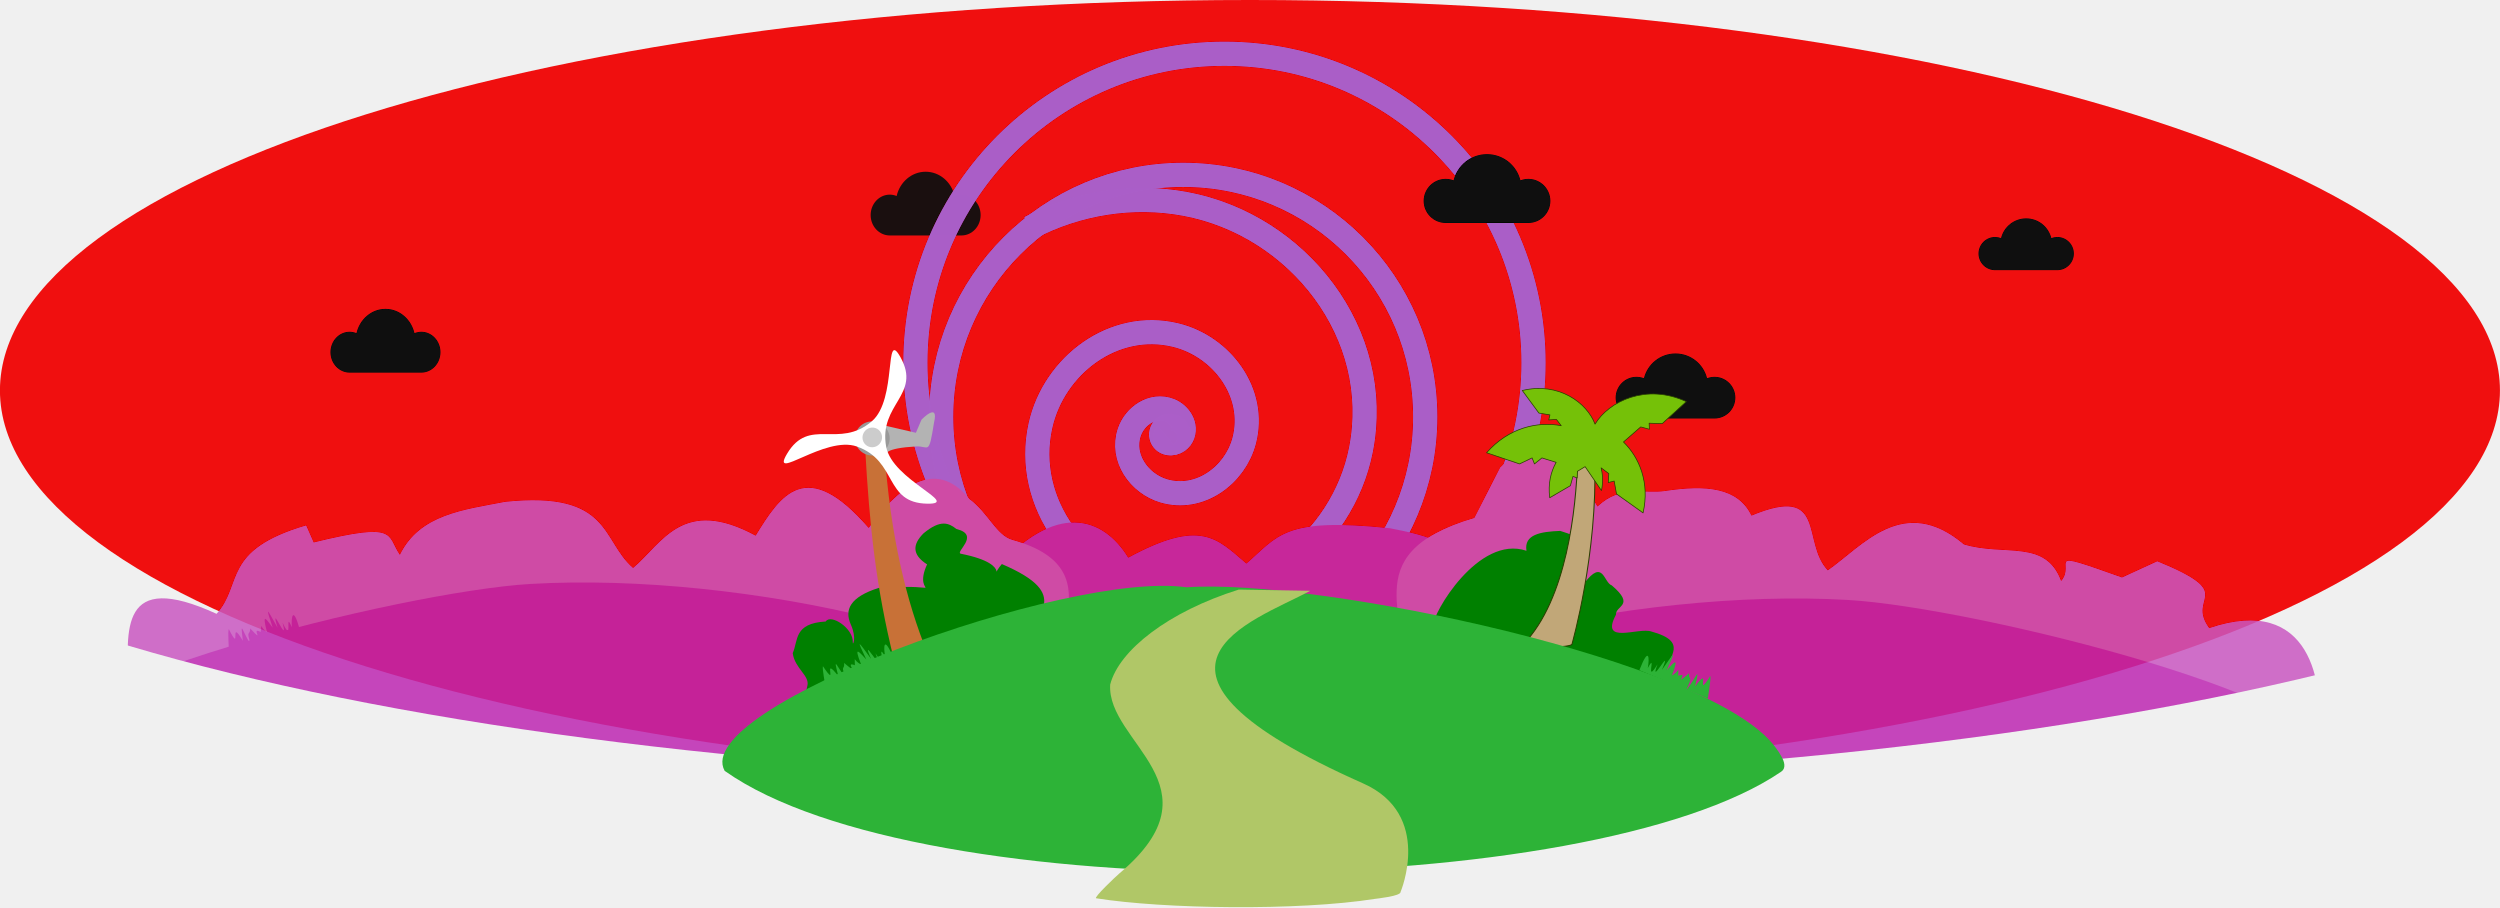
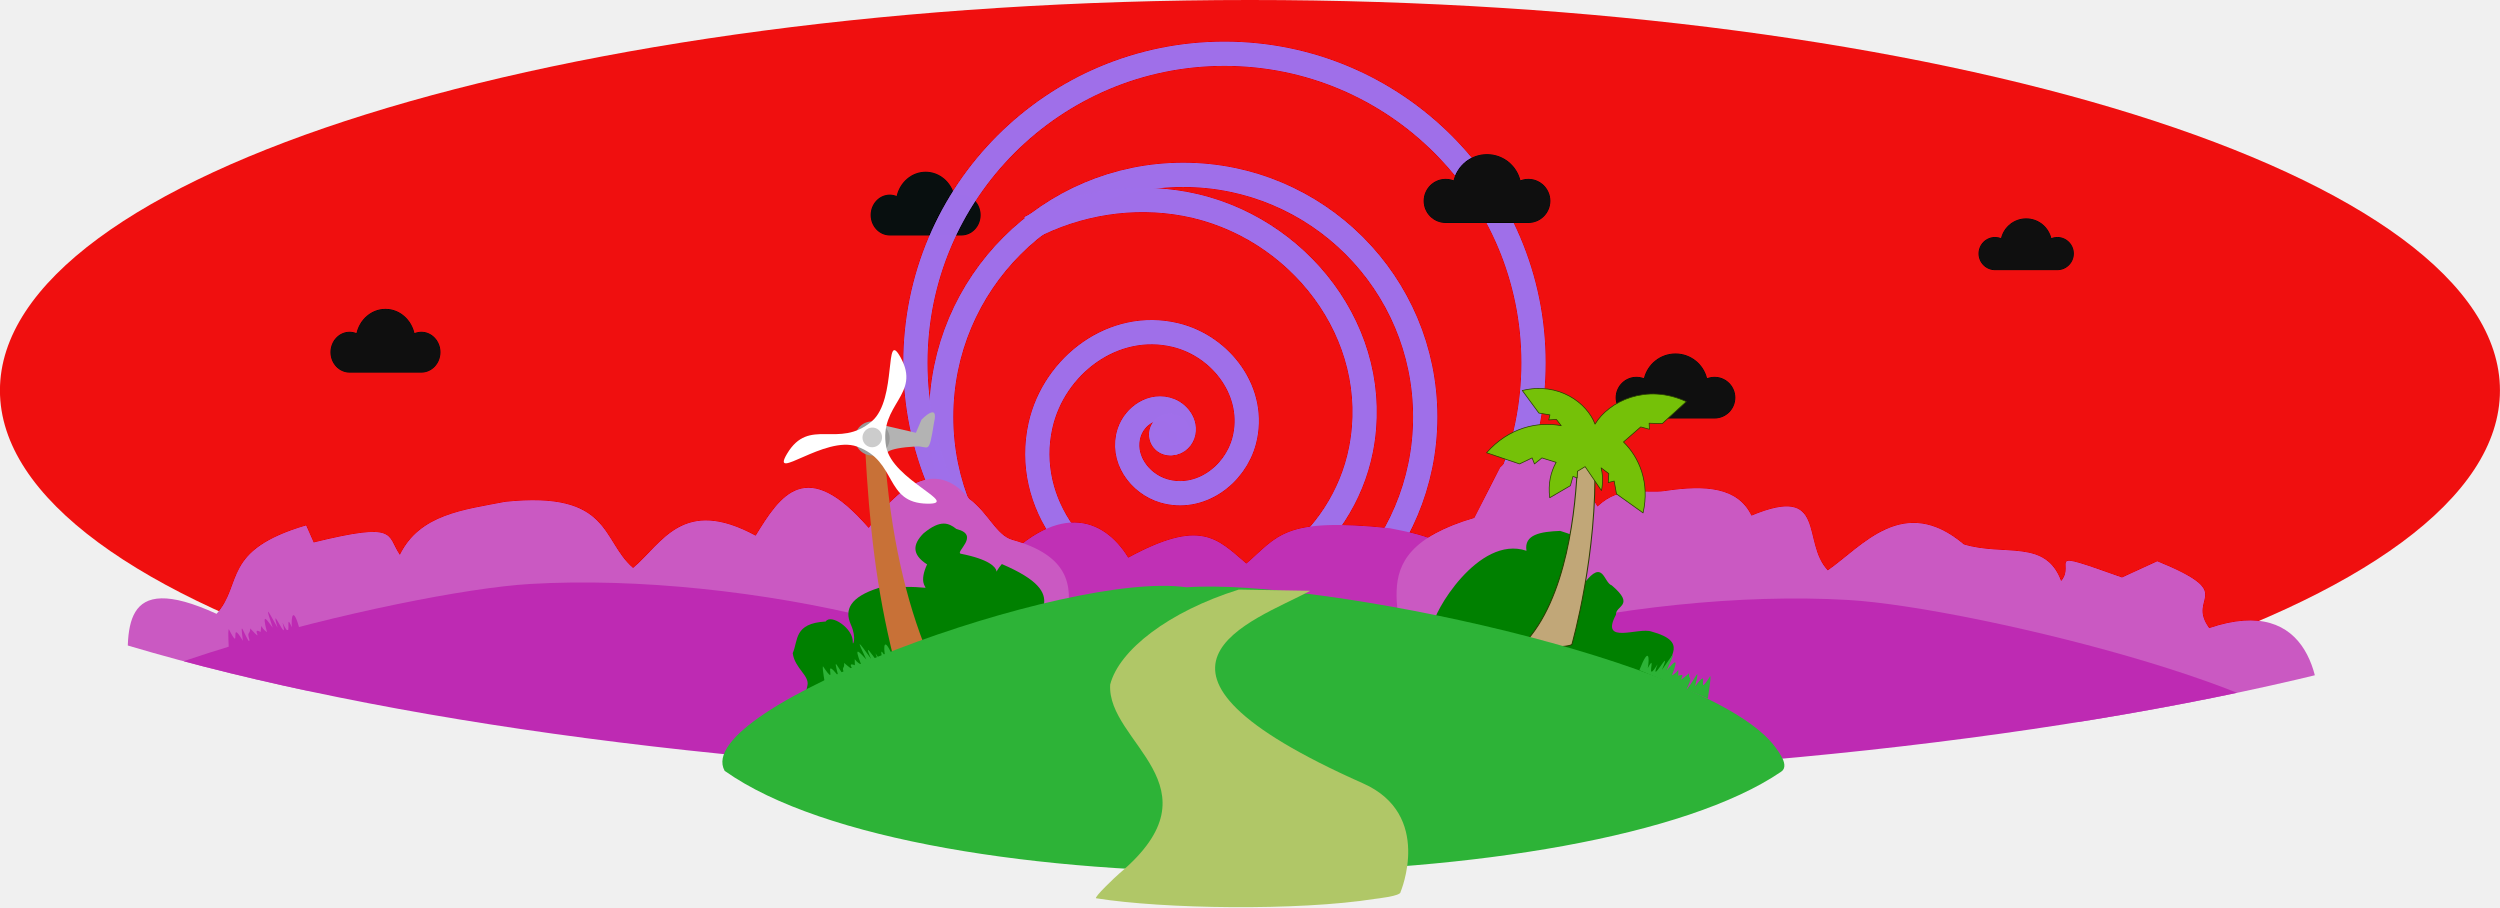
<svg xmlns="http://www.w3.org/2000/svg" width="180.33mm" height="65.437mm" version="1.1" viewBox="0 0 180.33 65.437" id="svg131">
  <defs id="defs8">
    <linearGradient id="linearGradient50606" x1="421.46" x2="458.99" y1="81.216" y2="80.958" gradientTransform="matrix(.36219 -.0075634 .0085593 .45242 -122.38 55.957)" gradientUnits="userSpaceOnUse">
      <stop stop-color="#d1a448" offset="0" id="stop1" />
      <stop stop-color="#9b7527" stop-opacity=".992" offset="1" id="stop2" />
    </linearGradient>
    <linearGradient id="linearGradient33560" x1="439.64" x2="412.56" y1="53.484" y2="53.871" gradientTransform="matrix(.36219 -.0075634 .0085593 .45242 -123.44 56.069)" gradientUnits="userSpaceOnUse">
      <stop stop-color="#96312a" offset="0" id="stop3" />
      <stop stop-color="#65211c" stop-opacity=".996" offset="1" id="stop4" />
    </linearGradient>
    <linearGradient id="linearGradient33562" x1="419.65" x2="452.28" y1="64.964" y2="65.351" gradientTransform="matrix(.36219 -.0071478 .0085593 .42756 -122.85 57.356)" gradientUnits="userSpaceOnUse">
      <stop stop-color="#c33f37" offset="0" id="stop5" />
      <stop stop-color="#b33a33" stop-opacity=".98" offset="1" id="stop6" />
    </linearGradient>
    <linearGradient id="linearGradient15121" x1="367.11" x2="367.22" y1="87.487" y2="90.811" gradientUnits="userSpaceOnUse">
      <stop stop-color="#916f6f" offset="0" id="stop7" />
      <stop stop-color="#685050" stop-opacity=".992" offset="1" id="stop8" />
    </linearGradient>
    <clipPath id="clipPath14">
      <ellipse transform="matrix(.9996 .028384 -.013912 .9999 0 0)" cx="106.13" cy="91.443" rx="117.86" ry="38.66" fill="#0ff" stroke-width=".322" id="ellipse8" />
    </clipPath>
  </defs>
  <g transform="translate(-13.279 -42.159)" style="mix-blend-mode:difference" id="g19">
    <ellipse cx="103.44" cy="70.321" rx="90.165" ry="28.162" fill="#0ff" stroke-width=".24" id="ellipse9" style="fill:#00ffff;fill-opacity:1" />
-     <g transform="matrix(.92895 -.020679 .012925 .72824 6.7956 3.7091)" clip-path="url(#clipPath14)" fill="#32c63d" opacity=".861" id="g14">
+     <g transform="matrix(.92895 -.020679 .012925 .72824 6.7956 3.7091)" clip-path="url(#clipPath14)" fill="#32c63d" opacity=".861" id="g14" style="opacity:1">
      <path d="m80.205 119.5c0.783-2.441 0.814-1.175 0.656-0.19 0.78-1.756-0.323 1.803 0.762-0.354-0.751 2.427 1.272-2.153 0.332 0.564 1.046-1.826 1.165-2.081 0.377 0.052 0.445-0.571 1.068-1.639 0.396 0.517 0.642-0.431 0.478-0.979 0.494 0.055 0.883-0.466-0.516 1.208 0.834-0.225-0.08 0.76 0.385 0.107-0.258 1.684 0.82-1.218 1.152-2.635 0.71-0.383 1.361-2.249-0.091 1.458 1.195-0.986 0.055 0.325-0.147 1.538-0.222 2.224" fill="#32c63d" stroke-opacity="0" id="path9" />
      <path d="m 80.605,74.366 c -0.188,-0.005 -0.368,0.039 -0.534,0.121 -0.228,-1.386 -1.128,-2.437 -2.218,-2.468 -1.09,-0.031 -2.018,0.967 -2.285,2.34 -0.164,-0.091 -0.343,-0.146 -0.531,-0.151 -0.82,-0.023 -1.497,0.863 -1.513,1.979 -0.016,1.116 0.636,2.04 1.456,2.063 0.257,0.007 1.543,0.044 2.784,0.079 1.24,0.035 2.526,0.072 2.783,0.079 0.82,0.023 1.497,-0.862 1.513,-1.979 0.016,-1.116 -0.637,-2.04 -1.456,-2.063 z" stroke-width="0.029" id="path2" style="opacity:0.97;mix-blend-mode:normal;fill:#ffffff" />
      <g id="g1" style="display:inline;stroke:#528106;stroke-width:1.899;stroke-miterlimit:4;stroke-dasharray:none;stroke-opacity:0.996" transform="matrix(-0.9955293,-0.02826892,-0.01766893,1.269907,243.717,7.37765)">
        <g id="g2255" transform="matrix(0.98139,0,0,0.98139,2.741246,1.280983)" style="display:inline;stroke:#528106;stroke-width:1.935;stroke-miterlimit:4;stroke-dasharray:none;stroke-opacity:0.996">
          <circle style="fill:none;stroke:#528106;stroke-width:1.935;stroke-miterlimit:4;stroke-dasharray:none;stroke-opacity:0.996" id="circle2249" cx="145.526" cy="73.795" r="19.228" />
          <path style="fill:none;fill-rule:evenodd;stroke:#528106;stroke-width:7.313;stroke-miterlimit:4;stroke-dasharray:none;stroke-opacity:0.996" id="path2251" transform="matrix(-0.249086,0.0892217,-0.0892217,-0.249086,227.107,125.9393)" d="m 220.763,282.644 c -0.448,-0.782 0.435,-1.59 1.124,-1.77 1.883,-0.493 3.392,1.38 3.591,3.067 0.407,3.454 -2.94,5.961 -6.105,6.071 -5.521,0.192 -9.332,-5.15 -9.232,-10.291 0.157,-8.1 8.035,-13.531 15.667,-13.093 11.207,0.643 18.579,11.615 17.668,22.265 -1.271,14.853 -15.906,24.496 -30.115,22.971 -19.05,-2.044 -31.297,-20.925 -29.016,-39.242 2.965,-23.806 26.684,-38.998 49.669,-35.813 29.129,4.036 47.612,33.196 43.373,61.415 -5.262,35.028 -40.472,57.151 -74.499,51.705 -15.924,-2.548 -30.663,-10.677 -41.58,-22.508" />
        </g>
        <circle style="fill:none;stroke:#528106;stroke-width:1.899;stroke-miterlimit:4;stroke-dasharray:none;stroke-opacity:0.996" id="circle4495" cx="142.342" cy="69.487" r="24.096" />
        <circle style="opacity:1;fill:#518106;fill-opacity:0.996;stroke:none;stroke-width:0.824" id="path1-7" cx="-146.596" cy="75.079" r="1.635" transform="scale(-1,1)" />
      </g>
      <path d="m 139.777,128.955 c 0.205,-5.414 0.903,-11.433 -6.735,-7.22 -2.044,-3.004 -0.253,-6.289 -6.836,-8.959 l -0.608,1.674 c -6.556,-2.246 -4.401,-2.392 -5.486,-0.456 -1.484,-4.057 -3.521,-4.765 -6.729,-5.658 -8.246,-1.332 -8.65,0.527 -11.175,3.185 -2.263,-2.555 -3.463,-4.589 -9.163,-0.844 -1.881,-4.082 -5.54,-5.891 -10.502,1.115 -2.995,-5.515 -5.575,-6.375 -7.785,-3.083 l -6.874,21.373 z" fill="#26972e" stroke-width="0.322" id="path1" style="fill:#30c03b;fill-opacity:1" />
      <path d="m 15.274,121.06 c -0.055,-5.422 -0.584,-11.475 6.931,-6.832 2.126,-2.885 0.428,-6.27 7.079,-8.564 l 0.561,1.707 c 6.613,-1.872 5.638,-0.581 6.669,1.415 1.596,-3.97 5.014,-4.304 8.244,-5.015 8.277,-0.863 7.39,4.034 9.84,6.833 2.333,-2.424 3.966,-6.993 9.558,-2.928 1.993,-3.972 4.021,-7.799 8.785,-0.517 3.146,-5.34 5.748,-6.053 7.865,-2.639 1.442,1.418 2.025,3.655 3.279,4.141 8.657,3.354 1.279,11.659 2.995,17.605 z" fill="#26972e" stroke-width="0.322" id="path10" />
      <path d="m9.068 127.45c-2.636-6.32 27.569-15.03 37.542-15.489 16.721-0.762 39.3 6.662 44.083 15.534 0.3 0.556 0.169 0.313 0.385 0.783 0.286 0.622 0.38 1.277-0.005 1.581-14.96 12.445-66.933 11.824-82.006-2.41z" fill="#32c63d" id="path11" />
      <path d="m28.658 116.04c-0.509-2.559-0.678-1.312-0.629-0.308-0.581-1.88 0.124 1.843-0.716-0.49 0.48 2.539-1.025-2.363-0.391 0.497-0.838-1.998-0.927-2.273-0.379-0.017-0.379-0.646-0.879-1.817-0.448 0.439-0.589-0.543-0.367-1.056-0.495-0.036-0.824-0.622 0.38 1.29-0.802-0.375-0.004 0.767-0.393 0.035 0.073 1.714-0.679-1.355-0.854-2.819-0.661-0.508-1.103-2.475-0.069 1.46-1.076-1.194-0.09 0.312-0.022 1.549-0.022 2.242" fill="#32c63d" stroke-opacity="0" id="path12" />
      <path d="m 185.13,131.15 c 0.637,-5.357 -0.34,-14.314 -8.278,-11.119 -1.794,-3.252 2.402,-3.222 -3.936,-6.733 l -2.763,1.528 c -6.345,-3.085 -3.494,-1.569 -4.729,0.215 -1.153,-4.227 -4.376,-2.532 -7.497,-3.837 -4.628,-5.196 -7.874,-0.048 -10.6,2.267 -2.049,-2.835 0.123,-8.568 -5.849,-5.585 -1.02,-2.839 -3.526,-3.15 -6.672,-2.63 -1.623,0.268 -3.396,-0.764 -5.267,1.387 -2.54,-5.873 -5.039,-7.063 -7.502,-4.078 l -2.072,4.935 c -9.88,3.418 -4.318,10.282 -6.477,15.423 z" fill="#26972e" stroke-width="0.322" id="path13" />
      <path d="m185.95 134.06c2.81-6.166-27.129-16.584-37.082-17.608-16.687-1.711-39.454 4.425-44.481 13.02-0.315 0.538-0.177 0.303-0.407 0.761-0.303 0.605-0.415 1.255-0.039 1.581 14.602 13.284 66.552 15.615 82.008 2.247z" fill="#32c63d" id="path14" />
    </g>
    <g transform="matrix(.090962 0 0 .090962 -30.683 344.62)" fill="#fff" id="g18">
      <path d="m 817.414,-3062.034 c -1.92,6e-4 -3.748,0.4 -5.439,1.091 -2.53,-11.047 -11.863,-19.251 -22.999,-19.251 -11.139,-10e-5 -20.473,8.204 -23,19.25 -1.69,-0.692 -3.522,-1.09 -5.44,-1.09 -8.376,0 -15.166,7.248 -15.166,16.184 0,8.938 6.79,16.184 15.166,16.183 2.628,1e-4 15.769,1e-4 28.441,1e-4 12.67,10e-5 25.808,10e-5 28.437,-1e-4 8.376,1e-4 15.166,-7.245 15.166,-16.184 -8e-5,-8.935 -6.79,-16.184 -15.166,-16.184 z" stroke-width="0.262" id="path15" />
      <path d="m1842.9-3026.3c-2.09 0-4.079 0.407-5.918 1.113-2.752-11.267-12.908-19.636-25.026-19.636-12.121 2e-4 -22.278 8.369-25.027 19.636-1.838-0.705-3.833-1.112-5.92-1.112-9.115-1e-4 -16.503 7.394-16.503 16.508-1e-4 9.117 7.388 16.507 16.503 16.507 2.86 3e-4 17.158 0 30.947 1e-4 13.786-1e-4 28.083-1e-4 30.944-1e-4 9.114 0 16.502-7.39 16.502-16.507 0-9.114-7.389-16.507-16.502-16.508z" stroke-width=".276" id="path16" />
      <path d="m2114.7-3137.2c-1.665-6e-4 -3.249 0.324-4.715 0.886-2.192-8.975-10.282-15.642-19.934-15.642-9.655 1e-4 -17.746 6.667-19.936 15.642-1.464-0.562-3.053-0.886-4.715-0.886-7.261 2e-4 -13.146 5.89-13.146 13.15-2e-4 7.262 5.885 13.149 13.146 13.149 2.278 0 13.668-4e-4 24.652 0h24.649c7.26 0 13.146-5.887 13.146-13.149 0-7.26-5.886-13.149-13.145-13.15z" stroke-width=".22" id="path17" />
      <path d="m 1695.253,-3183.284 c -2.212,-7e-4 -4.319,0.431 -6.267,1.178 -2.914,-11.93 -13.668,-20.792 -26.497,-20.792 -12.834,2e-4 -23.589,8.861 -26.5,20.792 -1.946,-0.747 -4.058,-1.178 -6.268,-1.178 -9.651,3e-4 -17.474,7.829 -17.474,17.479 -3e-4,9.653 7.823,17.477 17.474,17.477 3.028,0 18.169,-5e-4 32.768,0 h 32.764 c 9.65,0 17.473,-7.825 17.473,-17.477 0,-9.65 -7.824,-17.479 -17.473,-17.479 z" stroke-width="0.293" id="path18" />
    </g>
  </g>
  <g transform="translate(46.581 -16.875)" id="g40">
    <path d="m 13.781,67.223 c -1.504,1.566 -3.24,3.801 -2.122,-0.891 0.173,-0.726 -0.917,-1.247 -1.059,-2.344 0.408,-0.92 0.063,-2.152 2.379,-2.282 0.358,-0.58 2.016,0.492 1.952,1.51 -0.017,0.272 0.31,-0.29 -0.142,-1.298 -0.473,-1.056 -0.063,-1.976 2.012,-2.637 5.533,-0.362 2.309,0.877 3.49,-1.696 -1.133,-0.722 -1.021,-1.472 -0.258,-2.237 1.263,-1.05 1.843,-0.727 2.378,-0.313 1.77,0.431 -0.16,1.688 0.321,1.783 4.147,0.822 1.707,2.224 2.951,0.743 5.289,2.263 2.07,3.631 2.276,5.359" fill="#008000" id="path19" />
    <path d="m 56.788,62.023 c -0.07,-0.852 3.264,-6.596 6.738,-5.42 -0.191,-1.181 1.021,-1.377 2.432,-1.433 2.962,0.894 2.144,1.754 1.243,2.613 0.123,0.419 -0.372,1.333 0.5,1.15 1.38,-1.787 1.379,-0.035 1.981,0.169 1.725,1.471 0.257,1.437 0.299,2.115 -1.183,2.214 1.643,0.873 2.571,1.215 2.714,0.739 1.16,1.829 1.095,2.796 l -1,2.804 -12.047,-3.563" fill="#008000" id="path20" />
    <g transform="matrix(3.1915 -.44338 .39792 2.923 -717.68 -305.61)" fill="#d4aa00" stroke="#000" stroke-width=".035" id="g27">
      <g transform="matrix(.83053 0 0 .83053 35.401 27.148)" fill="#d4aa00" stroke="none" id="g26">
        <path d="m211.08 158.21c-0.212-2.152-0.168-3.93 2e-3 -6.267l0.509 0.135c-0.16 2.537 0.043 4.553 0.405 6.078" fill="#c87137" id="path21" />
        <g transform="matrix(-.84478 -.26123 -.21471 .84478 422.89 79.744)" id="g25">
          <path d="m211.99 150.27-1.157 0.113-0.115-0.461s-0.46-0.689-0.394 0.033c0.023 1.153 0.06 0.798 0.443 0.88 0.972 0.208 0.879 0.397 0.879 0.397" fill="#b3b3b3" id="path22" />
          <ellipse transform="matrix(.99911 .042121 -.032812 .99946 0 0)" cx="216.98" cy="141.71" rx=".533" ry=".573" fill="#999" stroke-width=".056" id="ellipse22" />
          <g transform="matrix(-.43756 -.98348 .82432 -.43263 180.68 424.6)" id="g24">
            <g transform="matrix(-.3527 -1.0231 -.8558 .3527 415.81 314.7)" fill="#f9f9f9" id="g23">
              <path transform="matrix(.097965 .01486 -.013336 .10697 208.55 129.55)" d="m44.165 168.43c13.548-0.328 9.648 12.892 22.578 16.952 9.994 3.139 26.623-12.271 21.607-3.074-6.49 11.897-15.989 1.91-25.97 11.077-7.715 7.086-2.685 29.192-8.141 20.249-7.058-11.569 6.34-14.801 3.392-28.029-2.279-10.225-23.938-16.921-13.466-17.175z" fill="#fff" id="path23" />
            </g>
            <ellipse transform="matrix(.99911 .042121 -.032812 .99946 0 0)" cx="216.98" cy="141.71" rx=".304" ry=".327" fill="#ccc" stroke-width=".032" id="ellipse23" />
            <ellipse transform="matrix(-.98869 -.14997 -.12372 .99232 0 0)" cx="-229.23" cy="117.28" rx="2.987" ry="3.25" fill="none" id="ellipse24" />
          </g>
        </g>
      </g>
    </g>
    <g transform="matrix(.26458 0 0 .26458 -731.87 -510.27)" id="g30">
      <g transform="translate(-352.25 60.347)" id="g29">
        <g transform="matrix(.45476 0 0 .45476 1907.3 1127.6)" stroke="#283f00" stroke-linecap="round" stroke-linejoin="round" stroke-miterlimit="10" id="g28">
          <path d="m3221.8 2045.5c-0.95 27.558-6.219 82.753-32.69 109.84 0 0 3.528 1.564 15.013 1.564 7.918 0 14.338-0.818 14.338-1.827 0-0.215 15.526-54.023 13.6-110.85l-10.261 1.273z" fill="#c1a778" stroke-width=".618" id="path27" />
          <path d="m3235.9 2049.4 4.601 3.442-0.296 5.378 3.524-0.901 1.388 7.71 15.934 11.378c4.142-18.149-2.293-33.317-11.741-42.512l10.342-9.026 5.205 1.405-0.157-3.63 7.838 0.257 14.458-13.208c-23.962-11.125-46.516-0.207-54.737 13.508-4.795-12.78-21.796-25.452-43.593-20.158l9.938 13.511 6.619 1.1-0.732 3.022 4.599-0.308 2.904 3.762c-13.957-2.694-31.429 1.084-44.768 16.224l19.778 6.691 7.531-3.603 1.419 3.603 4.467-3.603 8.511 2.67c-3.216 5.733-4.93 12.928-3.835 21.205l12.398-7.23 1.534-5.535 2.504 0.896 0.159-3.946 4.62-2.828 9.786 14.358s1.667-6.554-0.197-13.633z" fill="#75c108" stroke-width=".445" id="path28" />
        </g>
      </g>
    </g>
    <g transform="matrix(.10901 0 0 .10901 -252.95 -161.51)" id="g39">
      <g transform="translate(-352.25 60.347)" id="g38">
        <g transform="matrix(.13024 0 0 .13024 2156.3 1790.8)" id="g37">
          <path d="m4964.9 2184.7c0 12.865-10.43 23.293-23.294 23.293h-166.32c-12.864 0-23.293-10.429-23.293-23.293 0-12.865 10.429-23.293 23.293-23.293h166.32c12.864-1e-3 23.294 10.428 23.294 23.293z" fill="#38200e" opacity=".2" id="path30" />
          <g stroke="#283f00" stroke-linecap="round" stroke-linejoin="round" stroke-miterlimit="10" stroke-width="4.298" id="g36">
            <path d="m4863.5 2174.7v-31.525c0-1.928 1.562-3.493 3.501-3.493 1.928 0 3.486 1.565 3.486 3.493v30.983c41.307 0.472 40.213 9.235 40.213 9.235h-53.613c-0.541-5.616 3.346-7.826 6.413-8.693z" fill="#ffde55" id="path31" />
            <path d="m4847.2 2180.7v-31.53c0-1.928 1.559-3.494 3.486-3.494 1.939 0 3.5 1.566 3.5 3.494v30.983c41.308 0.472 40.213 9.235 40.213 9.235h-53.624c-0.532-5.617 3.358-7.821 6.425-8.688z" fill="#ffde55" id="path32" />
            <path d="m4792.5 2130.8c-0.064-0.455 74.498-73.248 99.785-73.248 25.273 0 45.777 20.501 45.777 45.786s-20.504 45.786-45.777 45.786c-21.063 0-76.32 3.857-94.206-9.457-27.938 50.054-53.277 17.479-53.277 17.479z" fill="#fff" id="path33" />
            <path d="m4928.7 2087.2c18.546-6.072 30.256-25.019 26.747-44.773-3.868-21.628-24.526-36.031-46.151-32.179-21.633 3.856-36.028 24.509-32.184 46.144 0.66 3.656 1.799 7.111 3.324 10.297" fill="#fff" id="path34" />
            <path d="m4942 2077.8c-21.202 2.194-21.624-18.449-3.651-20.469 0 0 8.05-8.764 17.149-14.869 11.481 13.818 32.543 14.939 34.655 36.768z" fill="#ffde55" id="path35" />
            <path d="m4919.7 2099.5s6.986 36.644-23.314 39.557c0 0-82.766 4.653-81.596-11.077l31.234-13.405" fill="#fff" id="path36" />
          </g>
          <path d="m4907.5 2044.8c1.094 3.954 5.188 6.278 9.145 5.173 3.961-1.089 6.271-5.195 5.176-9.148-1.094-3.949-5.188-6.268-9.152-5.173-3.954 1.104-6.263 5.193-5.169 9.148z" fill="#283f00" id="path37" />
        </g>
      </g>
    </g>
  </g>
  <g transform="translate(-13.279 -42.159)" id="g44">
    <g transform="matrix(.92895 -.020679 .012925 .72824 55.479 5.1355)" fill="#2db337" id="g42">
      <path d="m 9.068,127.45 c -2.636,-6.32 26.852,-19.121 36.097,-17.155 10.078,-0.653 40.746,8.328 45.529,17.201 0.3,0.556 0.169,0.313 0.385,0.783 0.286,0.622 0.38,1.277 -0.005,1.581 -14.96,12.445 -66.933,11.824 -82.006,-2.41 z" id="path40" />
      <path d="m22.343 116.72c-0.749-2.462-0.797-1.198-0.654-0.208-0.756-1.777 0.298 1.812-0.757-0.375 0.718 2.447-1.242-2.188-0.34 0.554-1.021-1.854-1.137-2.113-0.377 0.042-0.437-0.583-1.045-1.669-0.403 0.506-0.636-0.448-0.465-0.992-0.494 0.041-0.877-0.49 0.5 1.222-0.831-0.248 0.069 0.762-0.387 0.096 0.236 1.691-0.803-1.24-1.116-2.667-0.704-0.402-1.331-2.287 0.071 1.46-1.181-1.019-0.059 0.324 0.126 1.542 0.192 2.23" stroke-opacity="0" id="path41" />
      <path d="m80.205 119.5c0.783-2.441 0.814-1.175 0.656-0.19 0.78-1.756-0.323 1.803 0.762-0.354-0.751 2.427 1.272-2.153 0.332 0.564 1.046-1.826 1.165-2.081 0.377 0.052 0.445-0.571 1.068-1.639 0.396 0.517 0.642-0.431 0.478-0.979 0.494 0.055 0.883-0.466-0.516 1.208 0.834-0.225-0.08 0.76 0.385 0.107-0.258 1.684 0.82-1.218 1.152-2.635 0.71-0.383 1.361-2.249-0.091 1.458 1.195-0.986 0.055 0.325-0.147 1.538-0.222 2.224" stroke-opacity="0" id="path42" />
    </g>
    <path d="m 102.634,84.686 c -5.089,1.597 -8.634,4.377 -9.275,6.848 -0.265,4.203 8.148,7.322 0.683,13.609 -0.276,0.233 -1.907,1.777 -1.692,1.811 4.85,0.775 14.574,0.915 20.074,0.047 0.167,-0.026 1.918,-0.2 1.883,-0.51 0,0 2.361,-5.576 -2.708,-7.826 -18.771,-8.334 -7.913,-11.679 -3.806,-13.891" fill="#b0c767" id="path43" />
  </g>
</svg>
